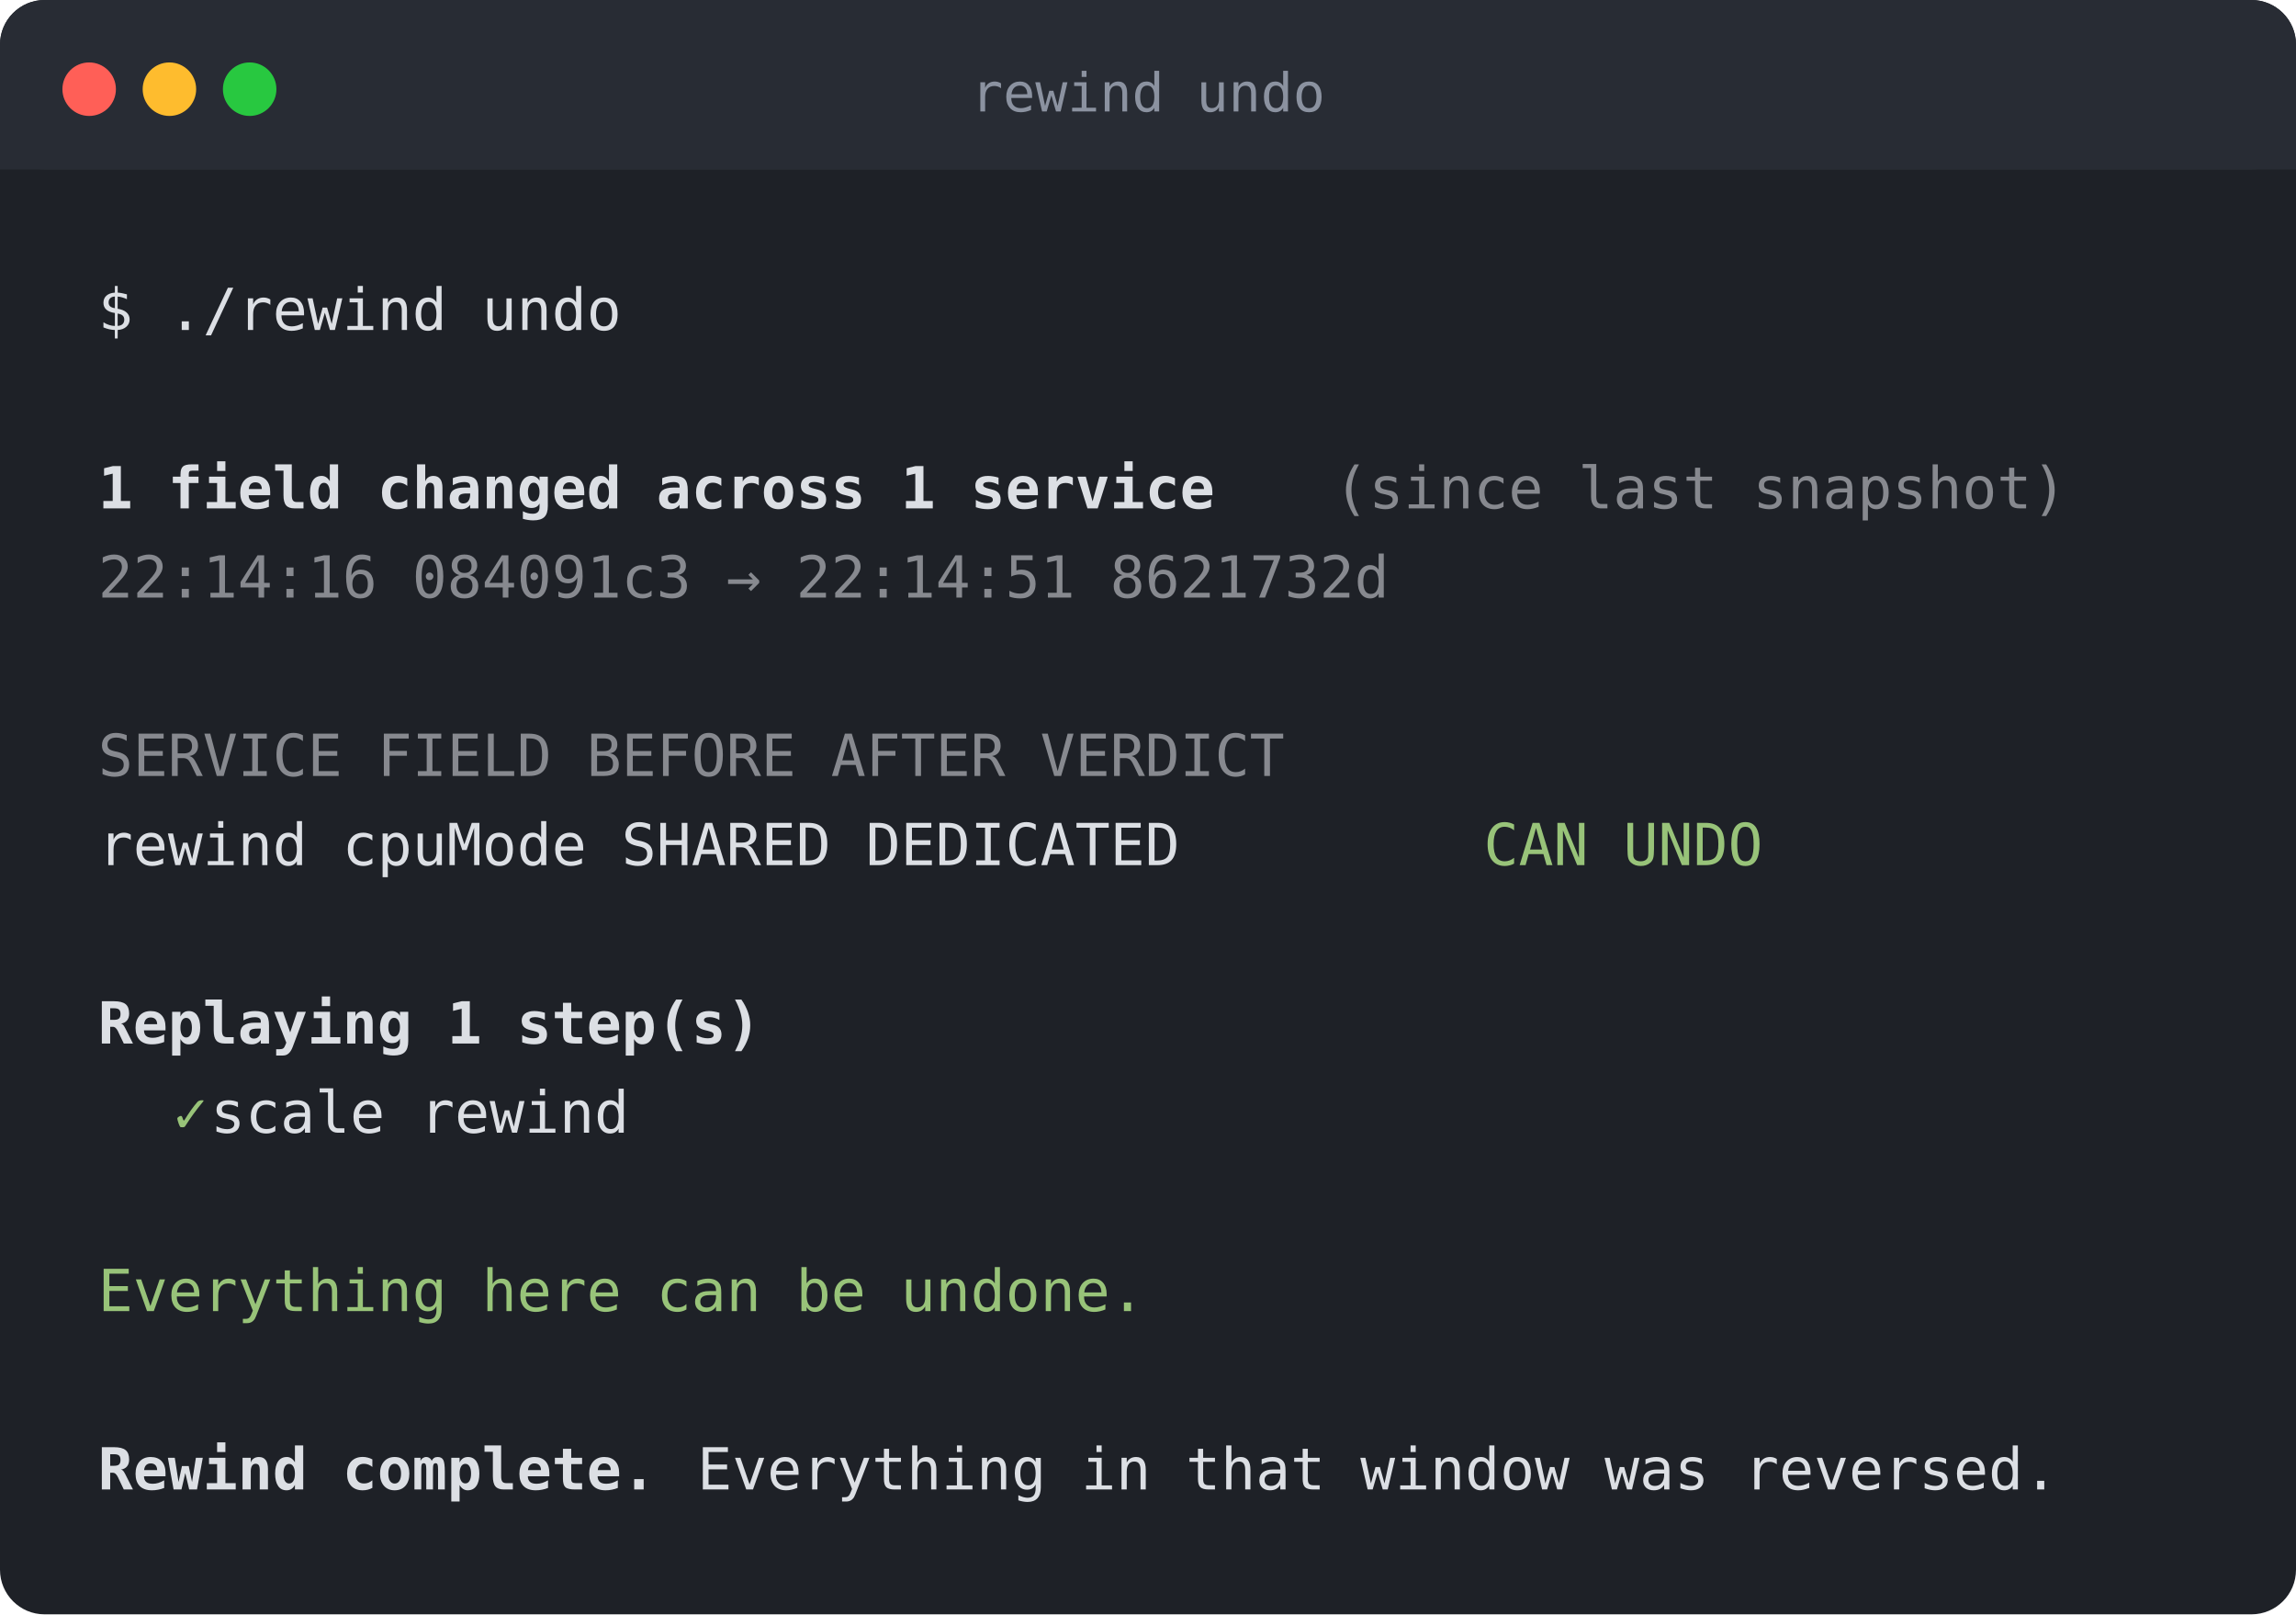
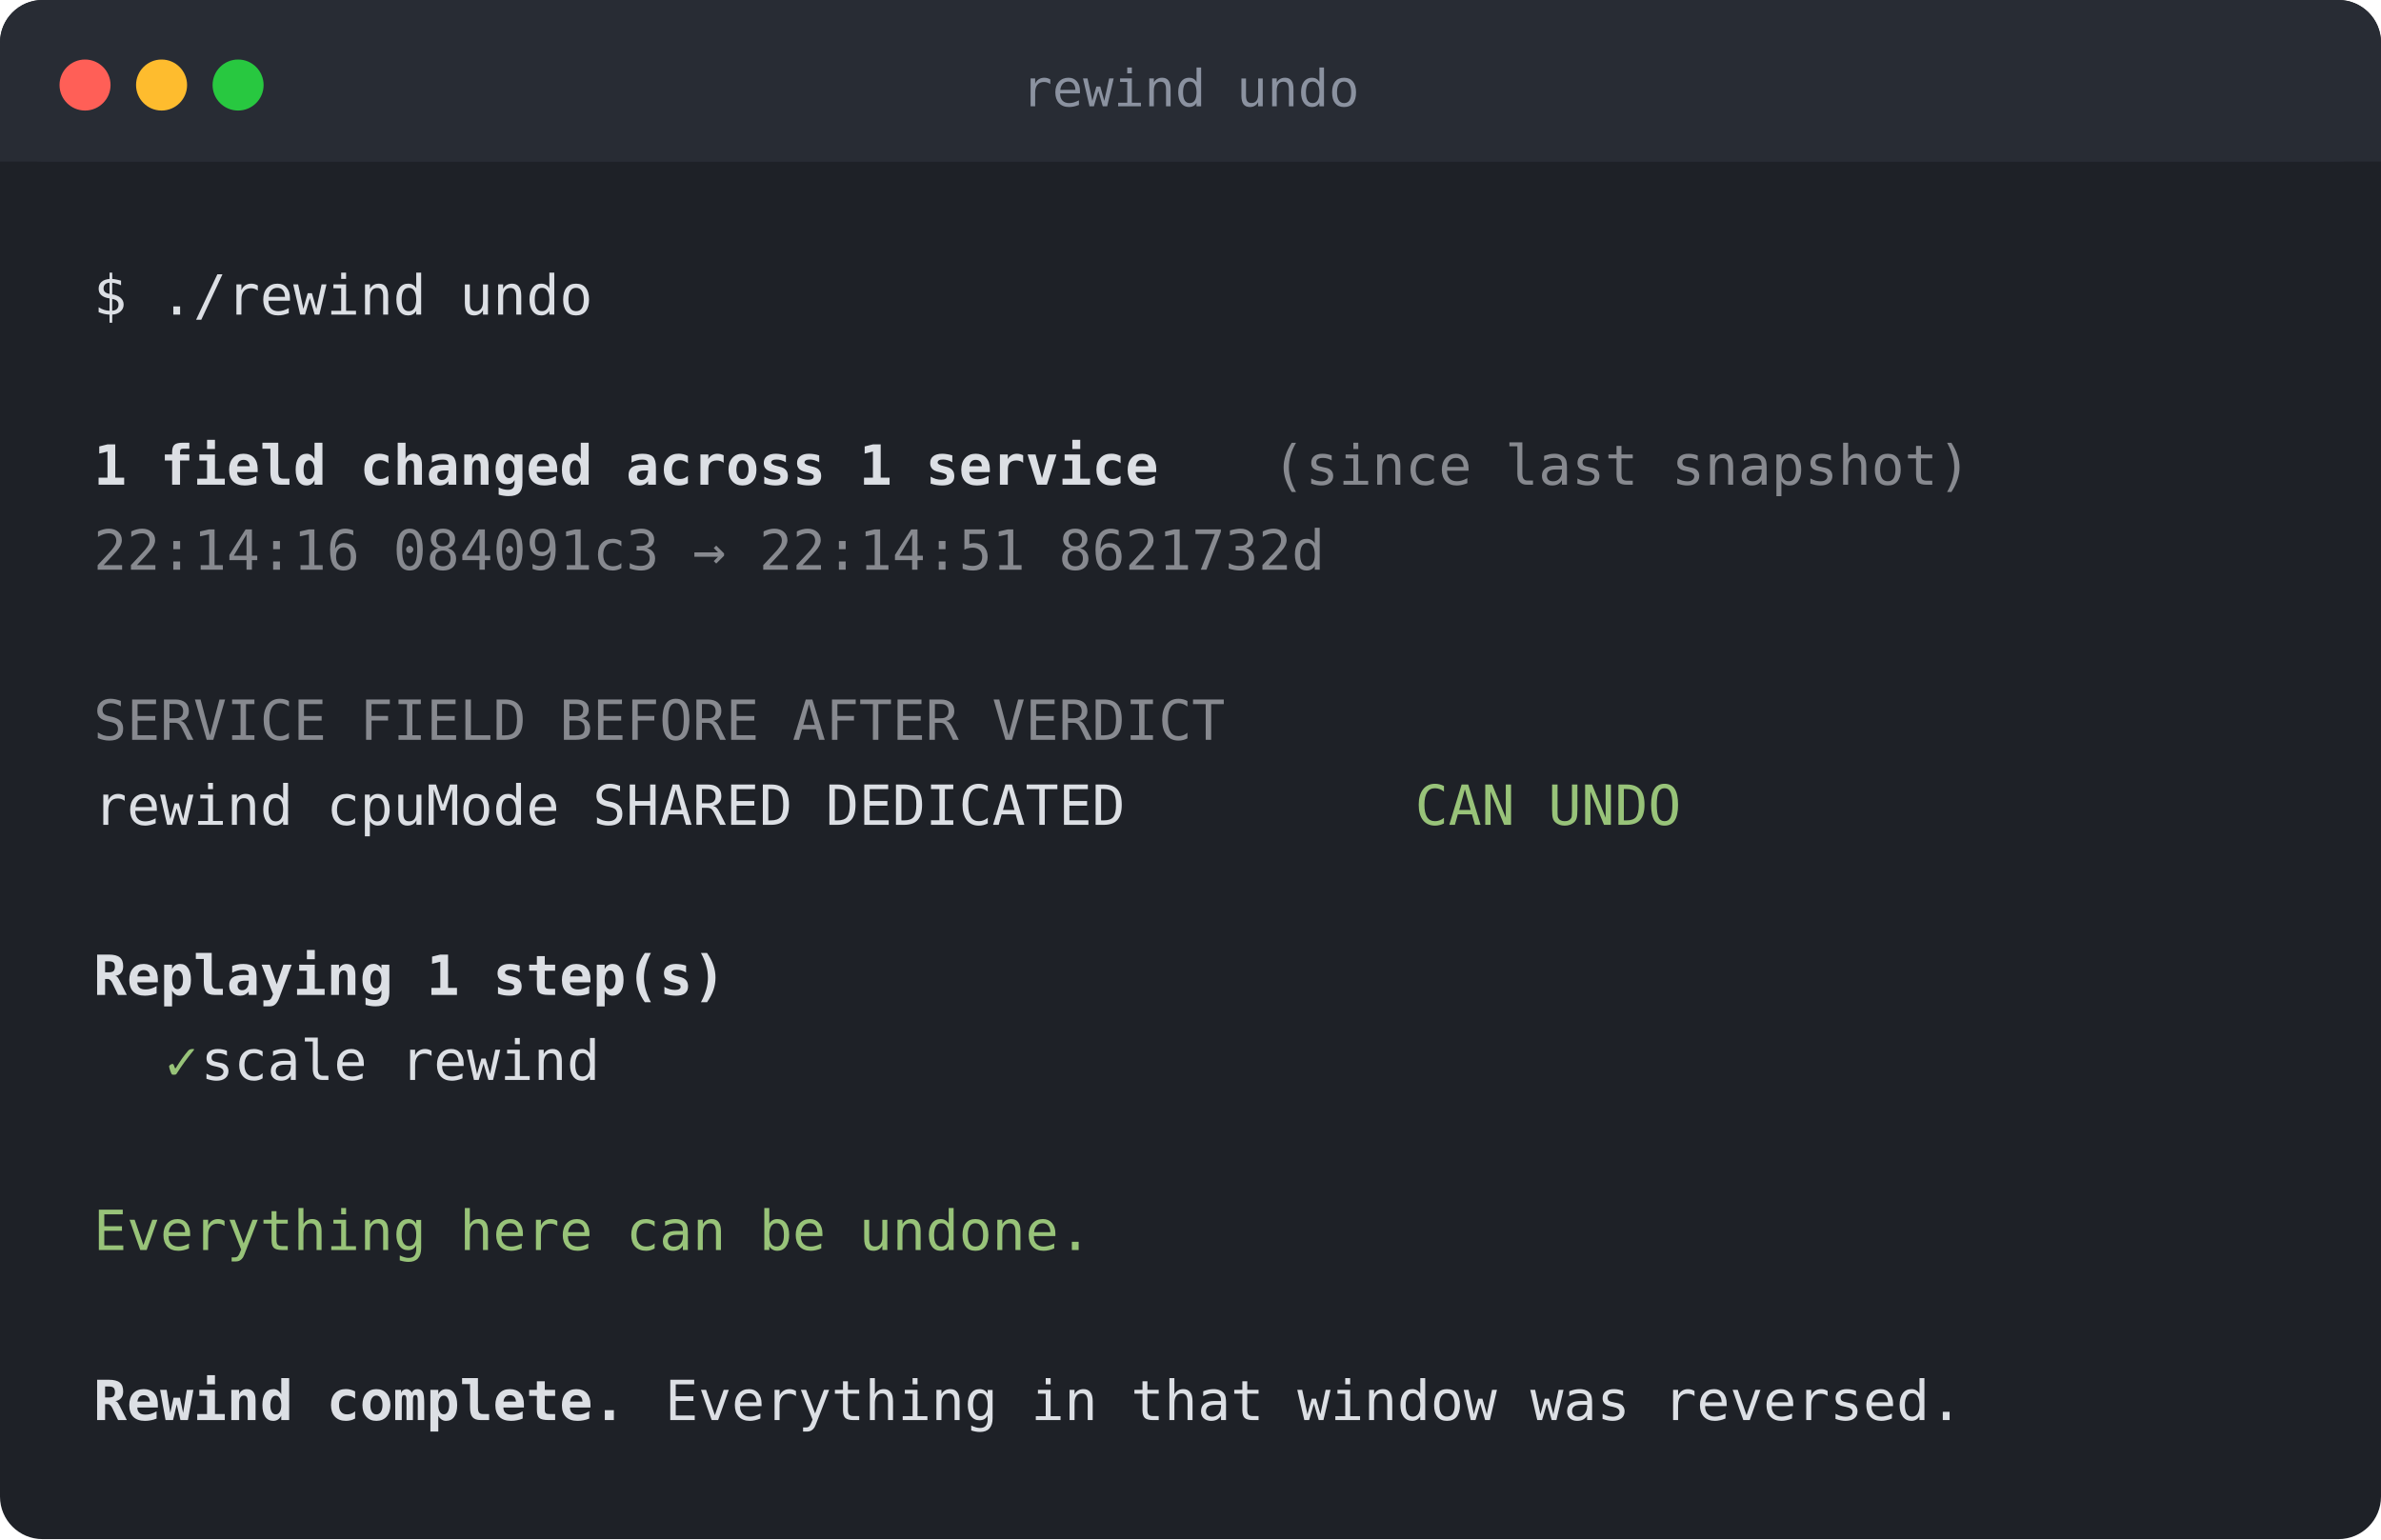
- <svg xmlns="http://www.w3.org/2000/svg" width="515" height="362" viewBox="0 0 515 362" font-family="ui-monospace,SFMono-Regular,Menlo,Consolas,monospace" font-size="13">
-   <rect width="515" height="362" rx="10" fill="#1e2127" />
-   <rect width="515" height="38" rx="10" fill="#282c34" />
-   <rect y="28" width="515" height="10" fill="#282c34" />
+ <svg xmlns="http://www.w3.org/2000/svg" width="560" height="362" viewBox="0 0 560 362" font-family="ui-monospace,SFMono-Regular,Menlo,Consolas,monospace" font-size="13">
+   <rect width="560" height="362" rx="10" fill="#1e2127" />
+   <rect width="560" height="38" rx="10" fill="#282c34" />
+   <rect y="28" width="560" height="10" fill="#282c34" />
  <circle cx="20" cy="20" r="6" fill="#ff5f57" />
  <circle cx="38" cy="20" r="6" fill="#febc2e" />
  <circle cx="56" cy="20" r="6" fill="#28c840" />
-   <text x="257.5" y="25" fill="#8b92a0" font-size="12" text-anchor="middle">rewind undo</text>
+   <text x="280" y="25" fill="#8b92a0" font-size="12" text-anchor="middle">rewind undo</text>
  <text x="22.0" y="74" fill="#dcdfe4">$ ./rewind undo</text>
  <text x="22.0" y="114" fill="#dcdfe4" font-weight="600">1 field changed across 1 service</text>
  <text x="299.2" y="114" fill="#dcdfe4" opacity="0.55">(since last snapshot)</text>
  <text x="22.0" y="134" fill="#dcdfe4" opacity="0.55">22:14:16 084091c3 → 22:14:51 8621732d</text>
  <text x="22.0" y="174" fill="#dcdfe4" opacity="0.55">SERVICE  FIELD    BEFORE  AFTER      VERDICT</text>
  <text x="22.0" y="194" fill="#dcdfe4">rewind   cpuMode  SHARED  DEDICATED  </text>
  <text x="332.8" y="194" fill="#98c379">CAN UNDO</text>
  <text x="22.0" y="234" fill="#dcdfe4" font-weight="600">Replaying 1 step(s)</text>
  <text x="38.8" y="254" fill="#98c379">✓</text>
  <text x="47.2" y="254" fill="#dcdfe4"> scale rewind            </text>
  <text x="22.0" y="294" fill="#98c379">Everything here can be undone.</text>
  <text x="22.0" y="334" fill="#dcdfe4" font-weight="600">Rewind complete.</text>
  <text x="156.4" y="334" fill="#dcdfe4"> Everything in that window was reversed.</text>
</svg>
